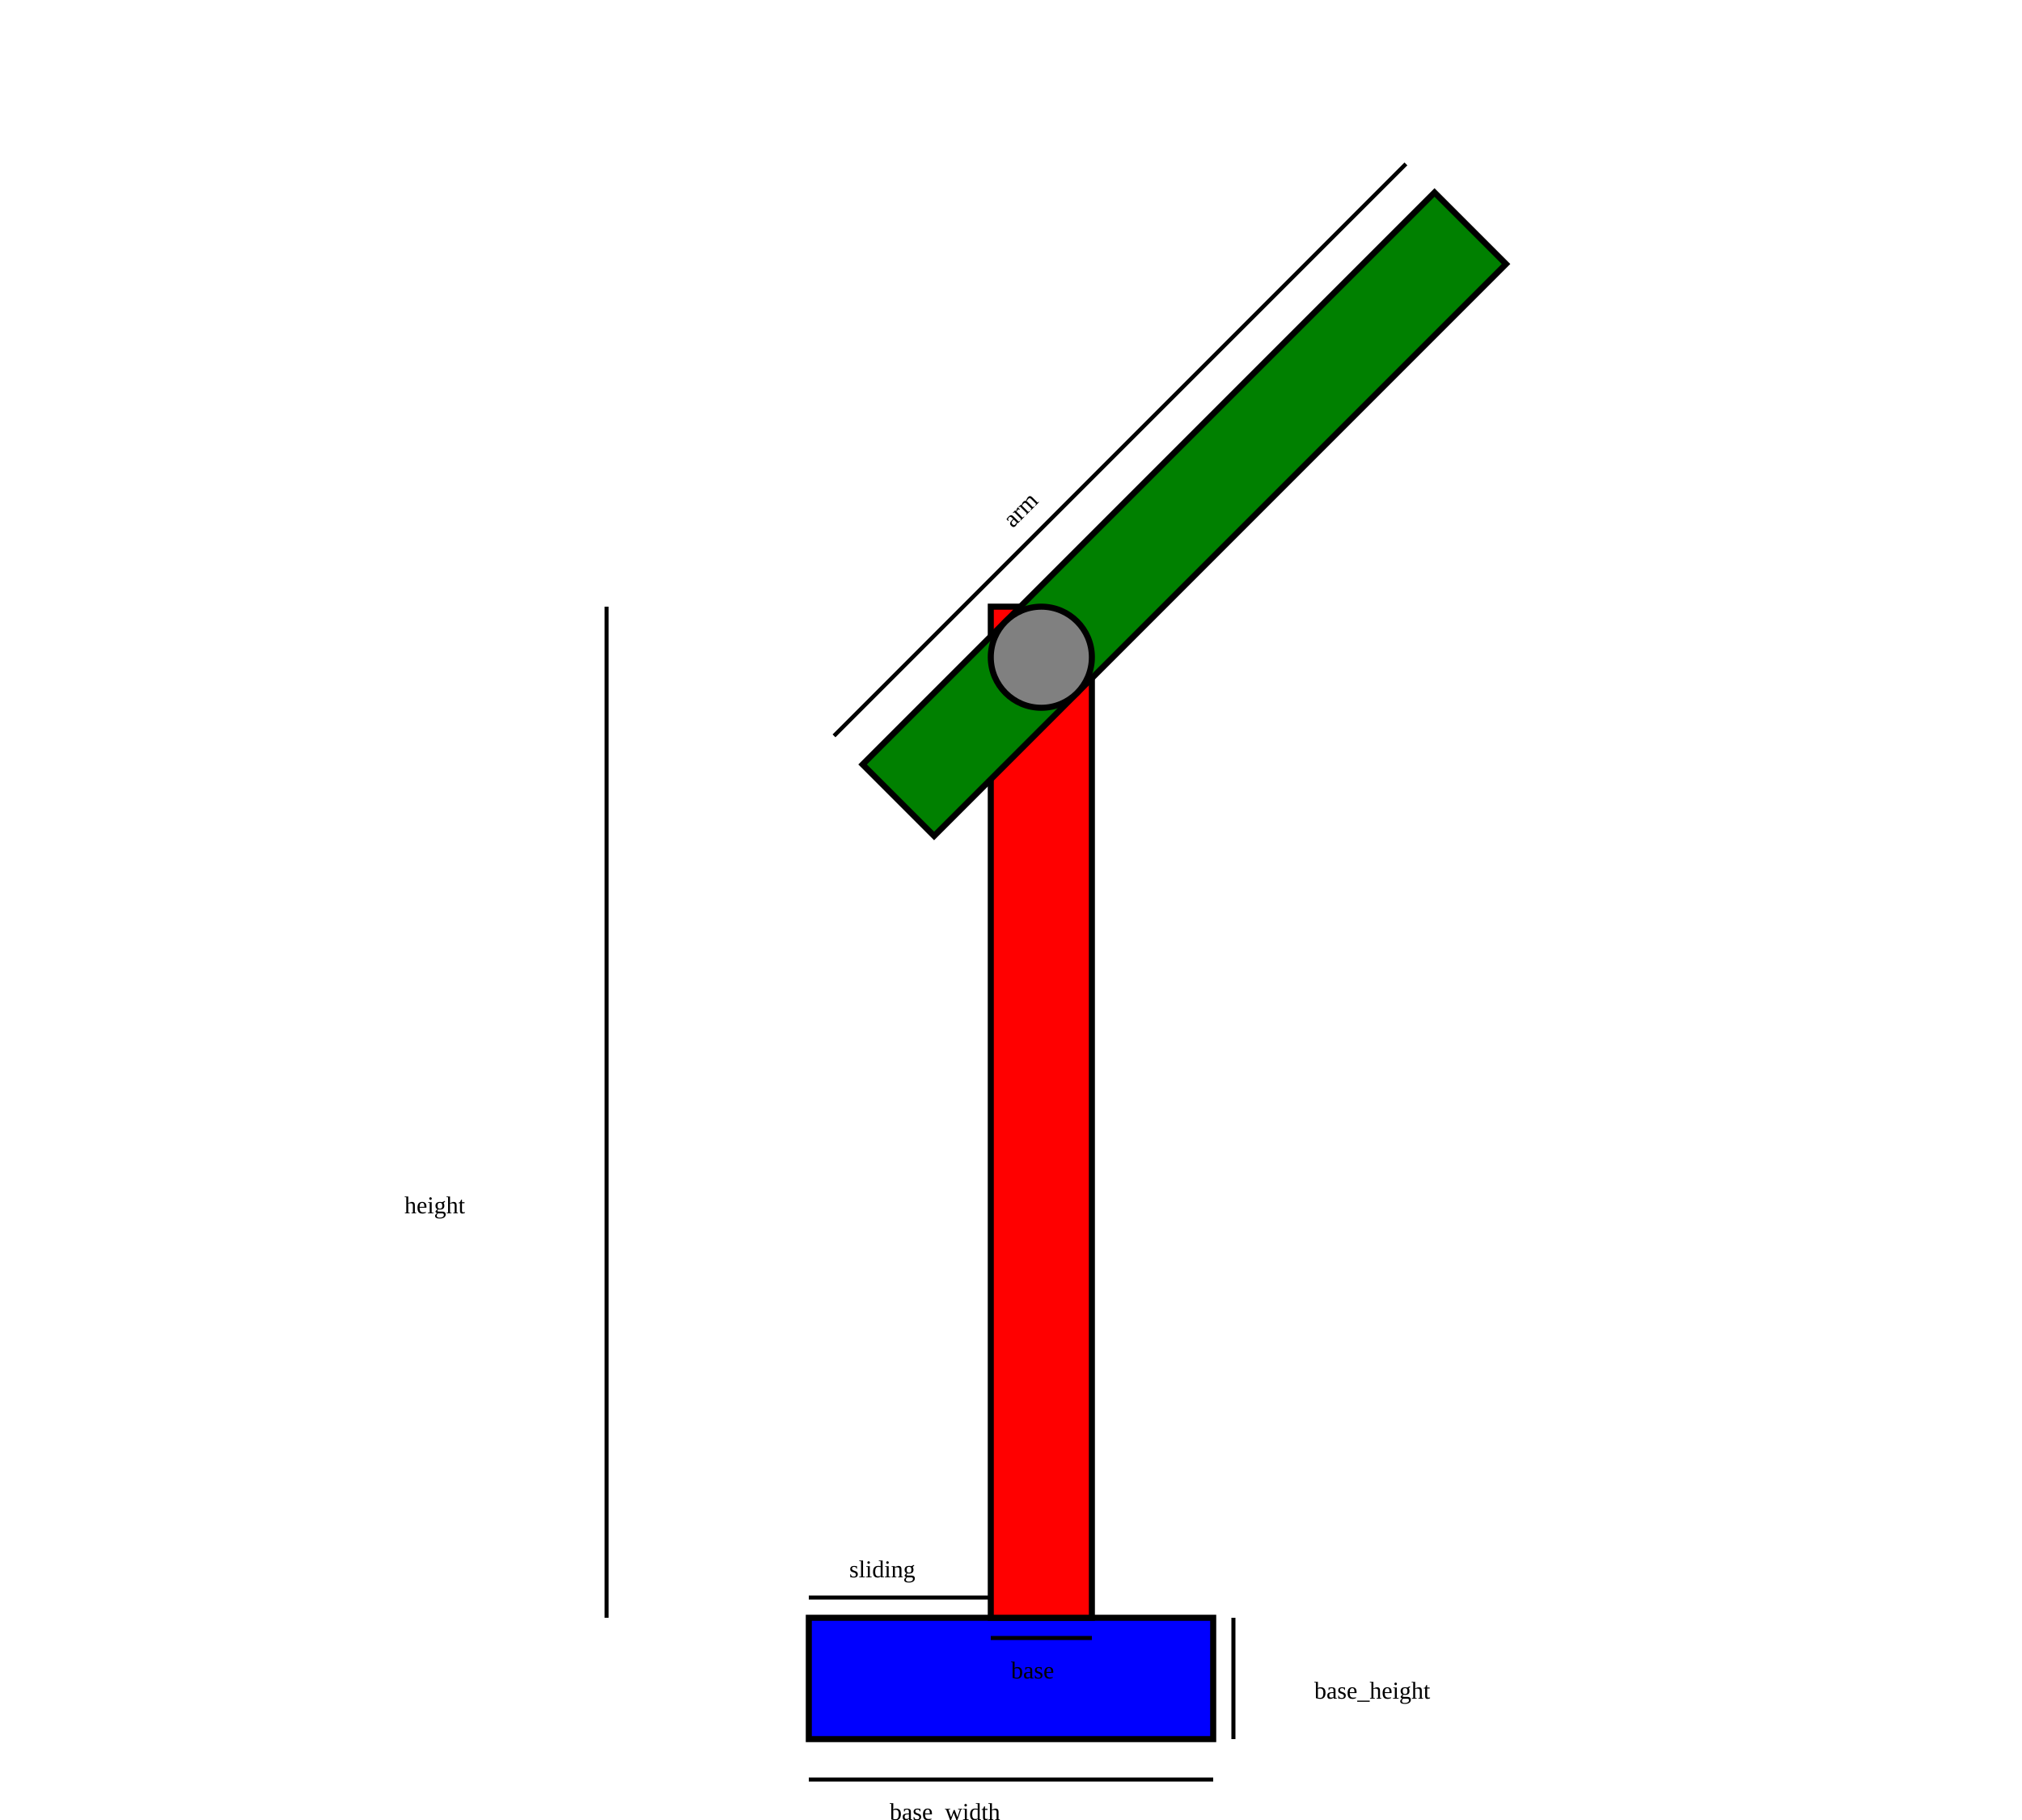
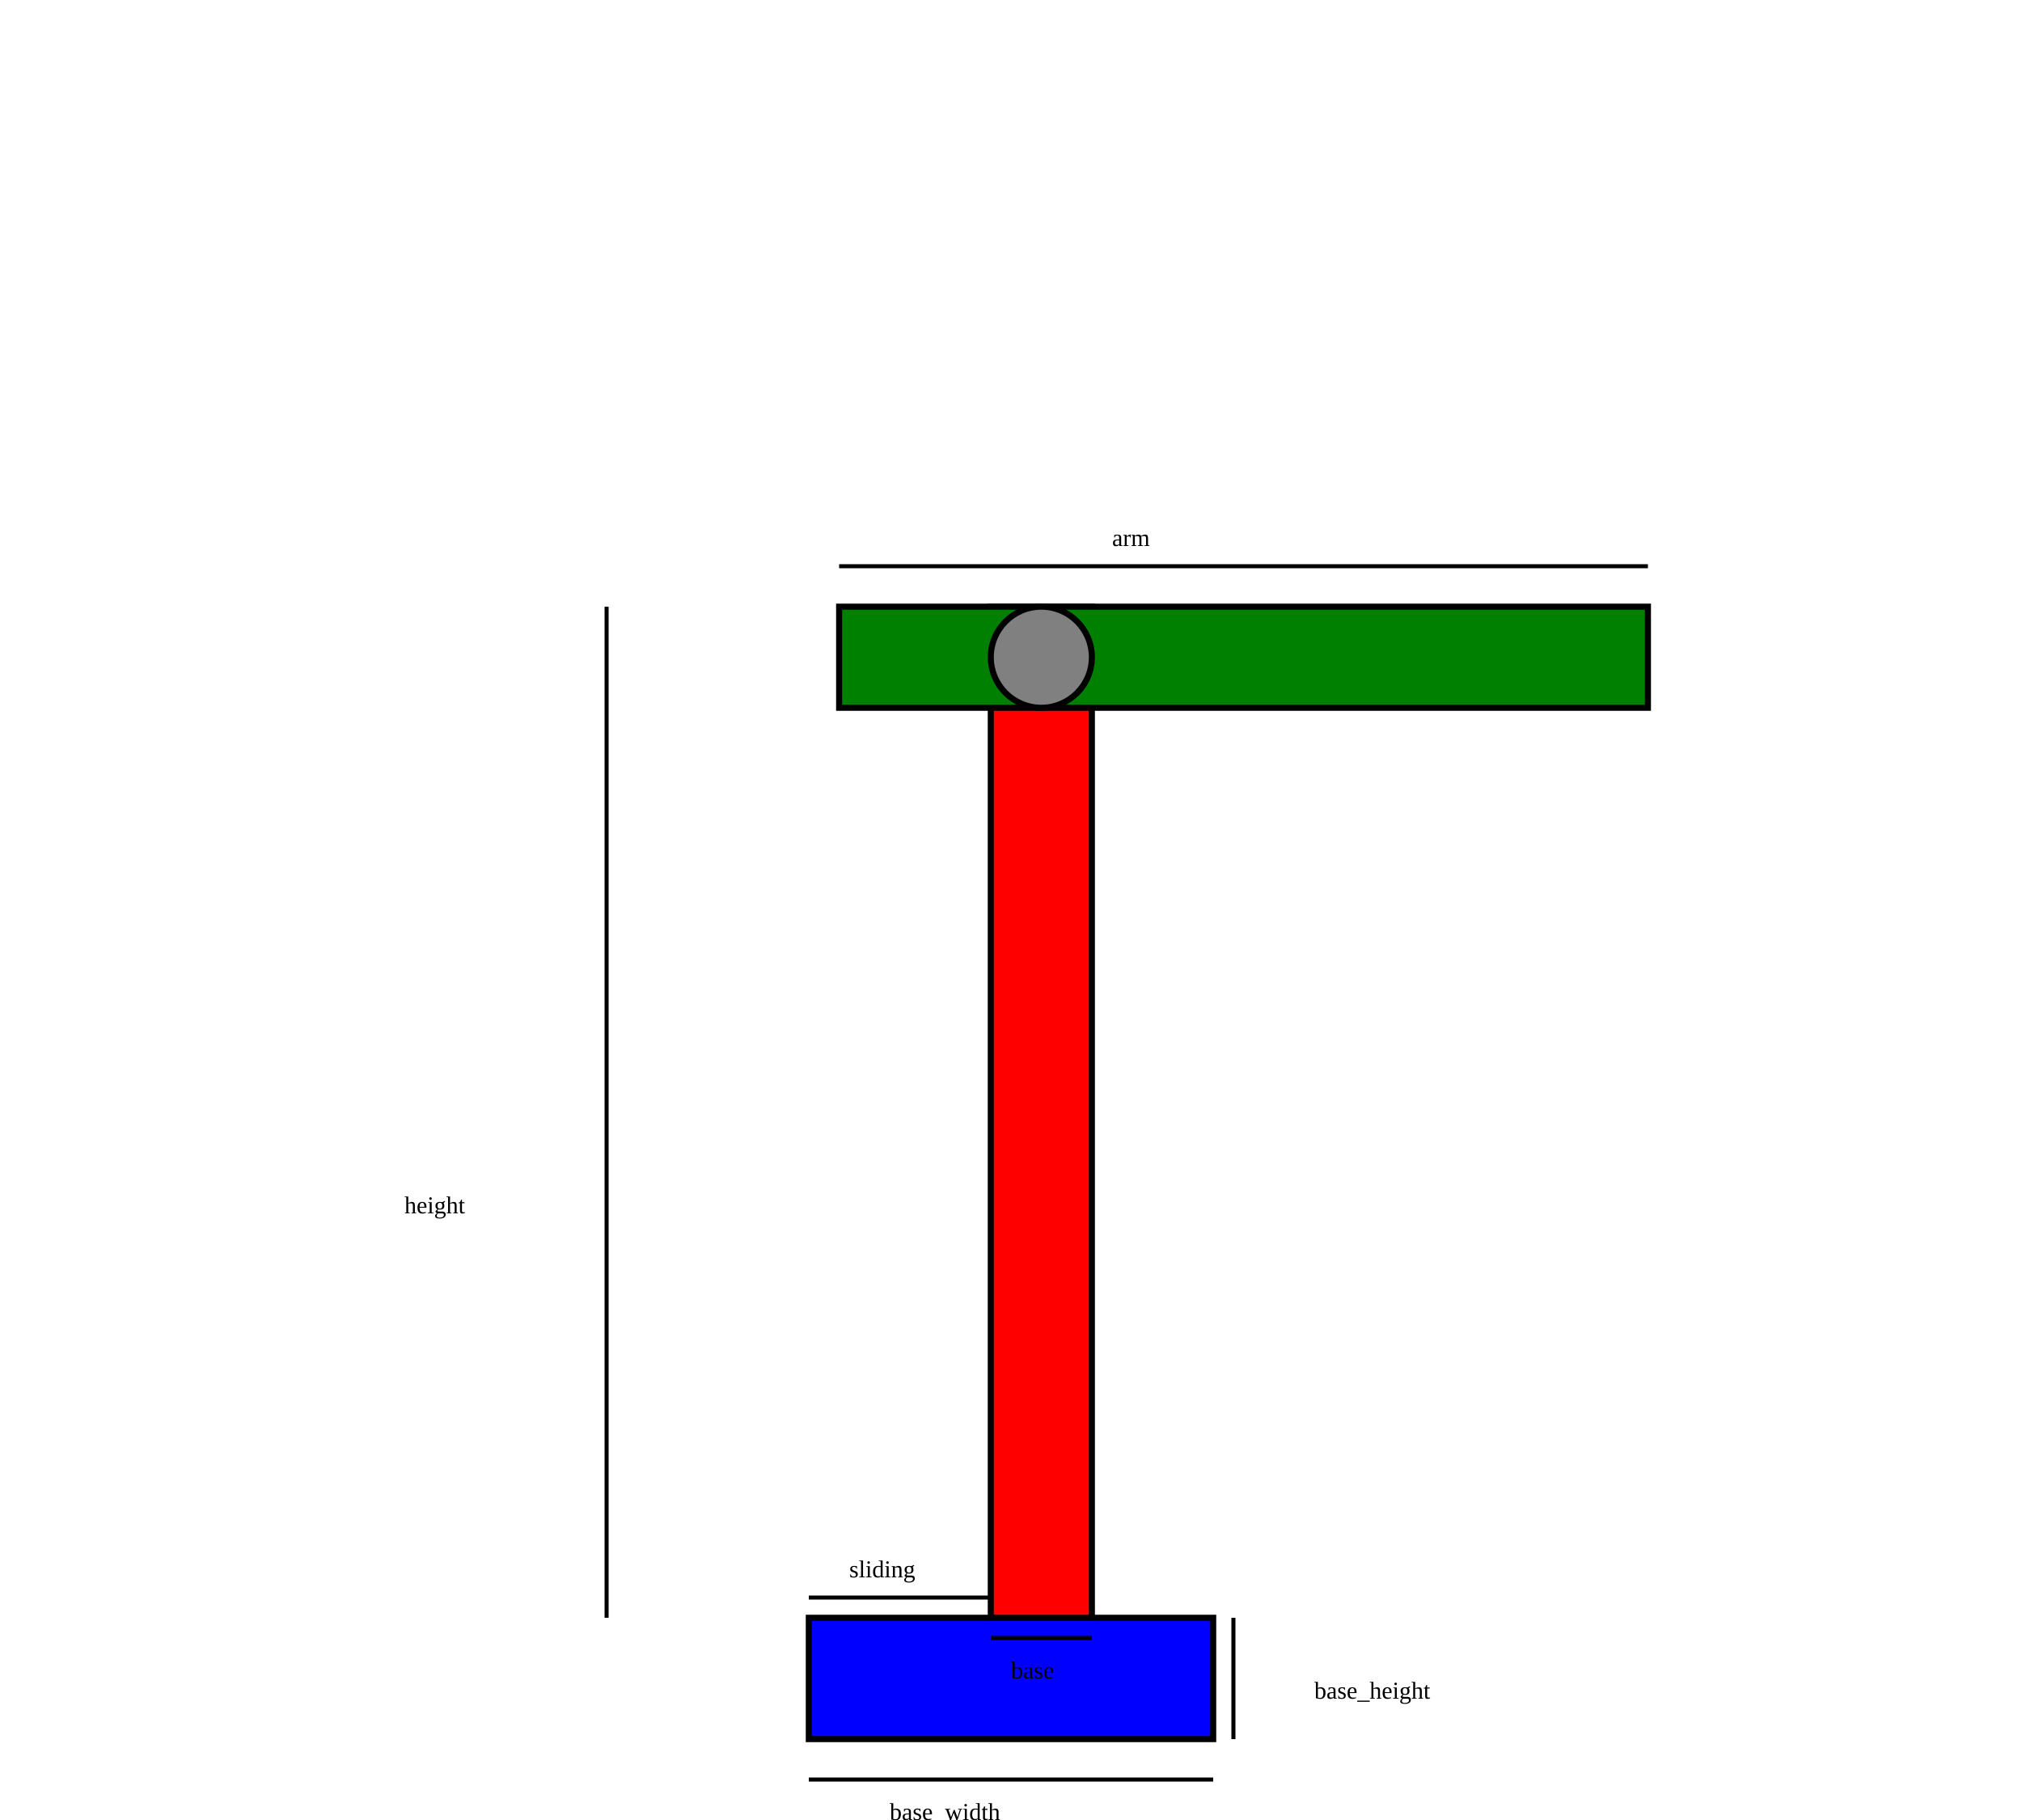
- <svg xmlns="http://www.w3.org/2000/svg" width="1000" height="900">
+ <svg width="1000" height="900">
  <g>
    <rect x="400" y="800" width="200" height="60" stroke="black" stroke-width="3" fill="blue" />
    <text x="440" y="900" fill="black"> base_width </text>
    <line x1="400" y1="880" x2="600" y2="880" stroke="black" stroke-width="2" />
    <text x="650" y="840" fill="black"> base_height </text>
    <line x1="610" y1="800" x2="610" y2="860" stroke="black" stroke-width="2" />
  </g>
  <g>
    <rect x="490" y="300" width="50" height="500" stroke="black" stroke-width="3" fill="red" />
    <text x="500" y="830" fill="black"> base </text>
    <line x1="490" y1="810" x2="540" y2="810" stroke="black" stroke-width="2" />
    <text x="200" y="600" fill="black"> height </text>
    <line x1="300" y1="300" x2="300" y2="800" stroke="black" stroke-width="2" />
  </g>
  <g>
    <line x1="400" y1="790" x2="490" y2="790" stroke="black" stroke-width="2" />
    <text x="420" y="780" fill="black"> sliding </text>
  </g>
-   <g transform="rotate(-45,515,325)">
+   <g transform="rotate(-0,515,325)">
    <rect x="415" y="300" width="400" height="50" stroke="black" stroke-width="3" fill="green" />
    <text x="550" y="270" fill="black"> arm </text>
    <line x1="415" y1="280" x2="815" y2="280" stroke="black" stroke-width="2" />
  </g>
  <circle cx="515" cy="325" r="25" stroke="black" stroke-width="3" fill="grey" />
</svg>
